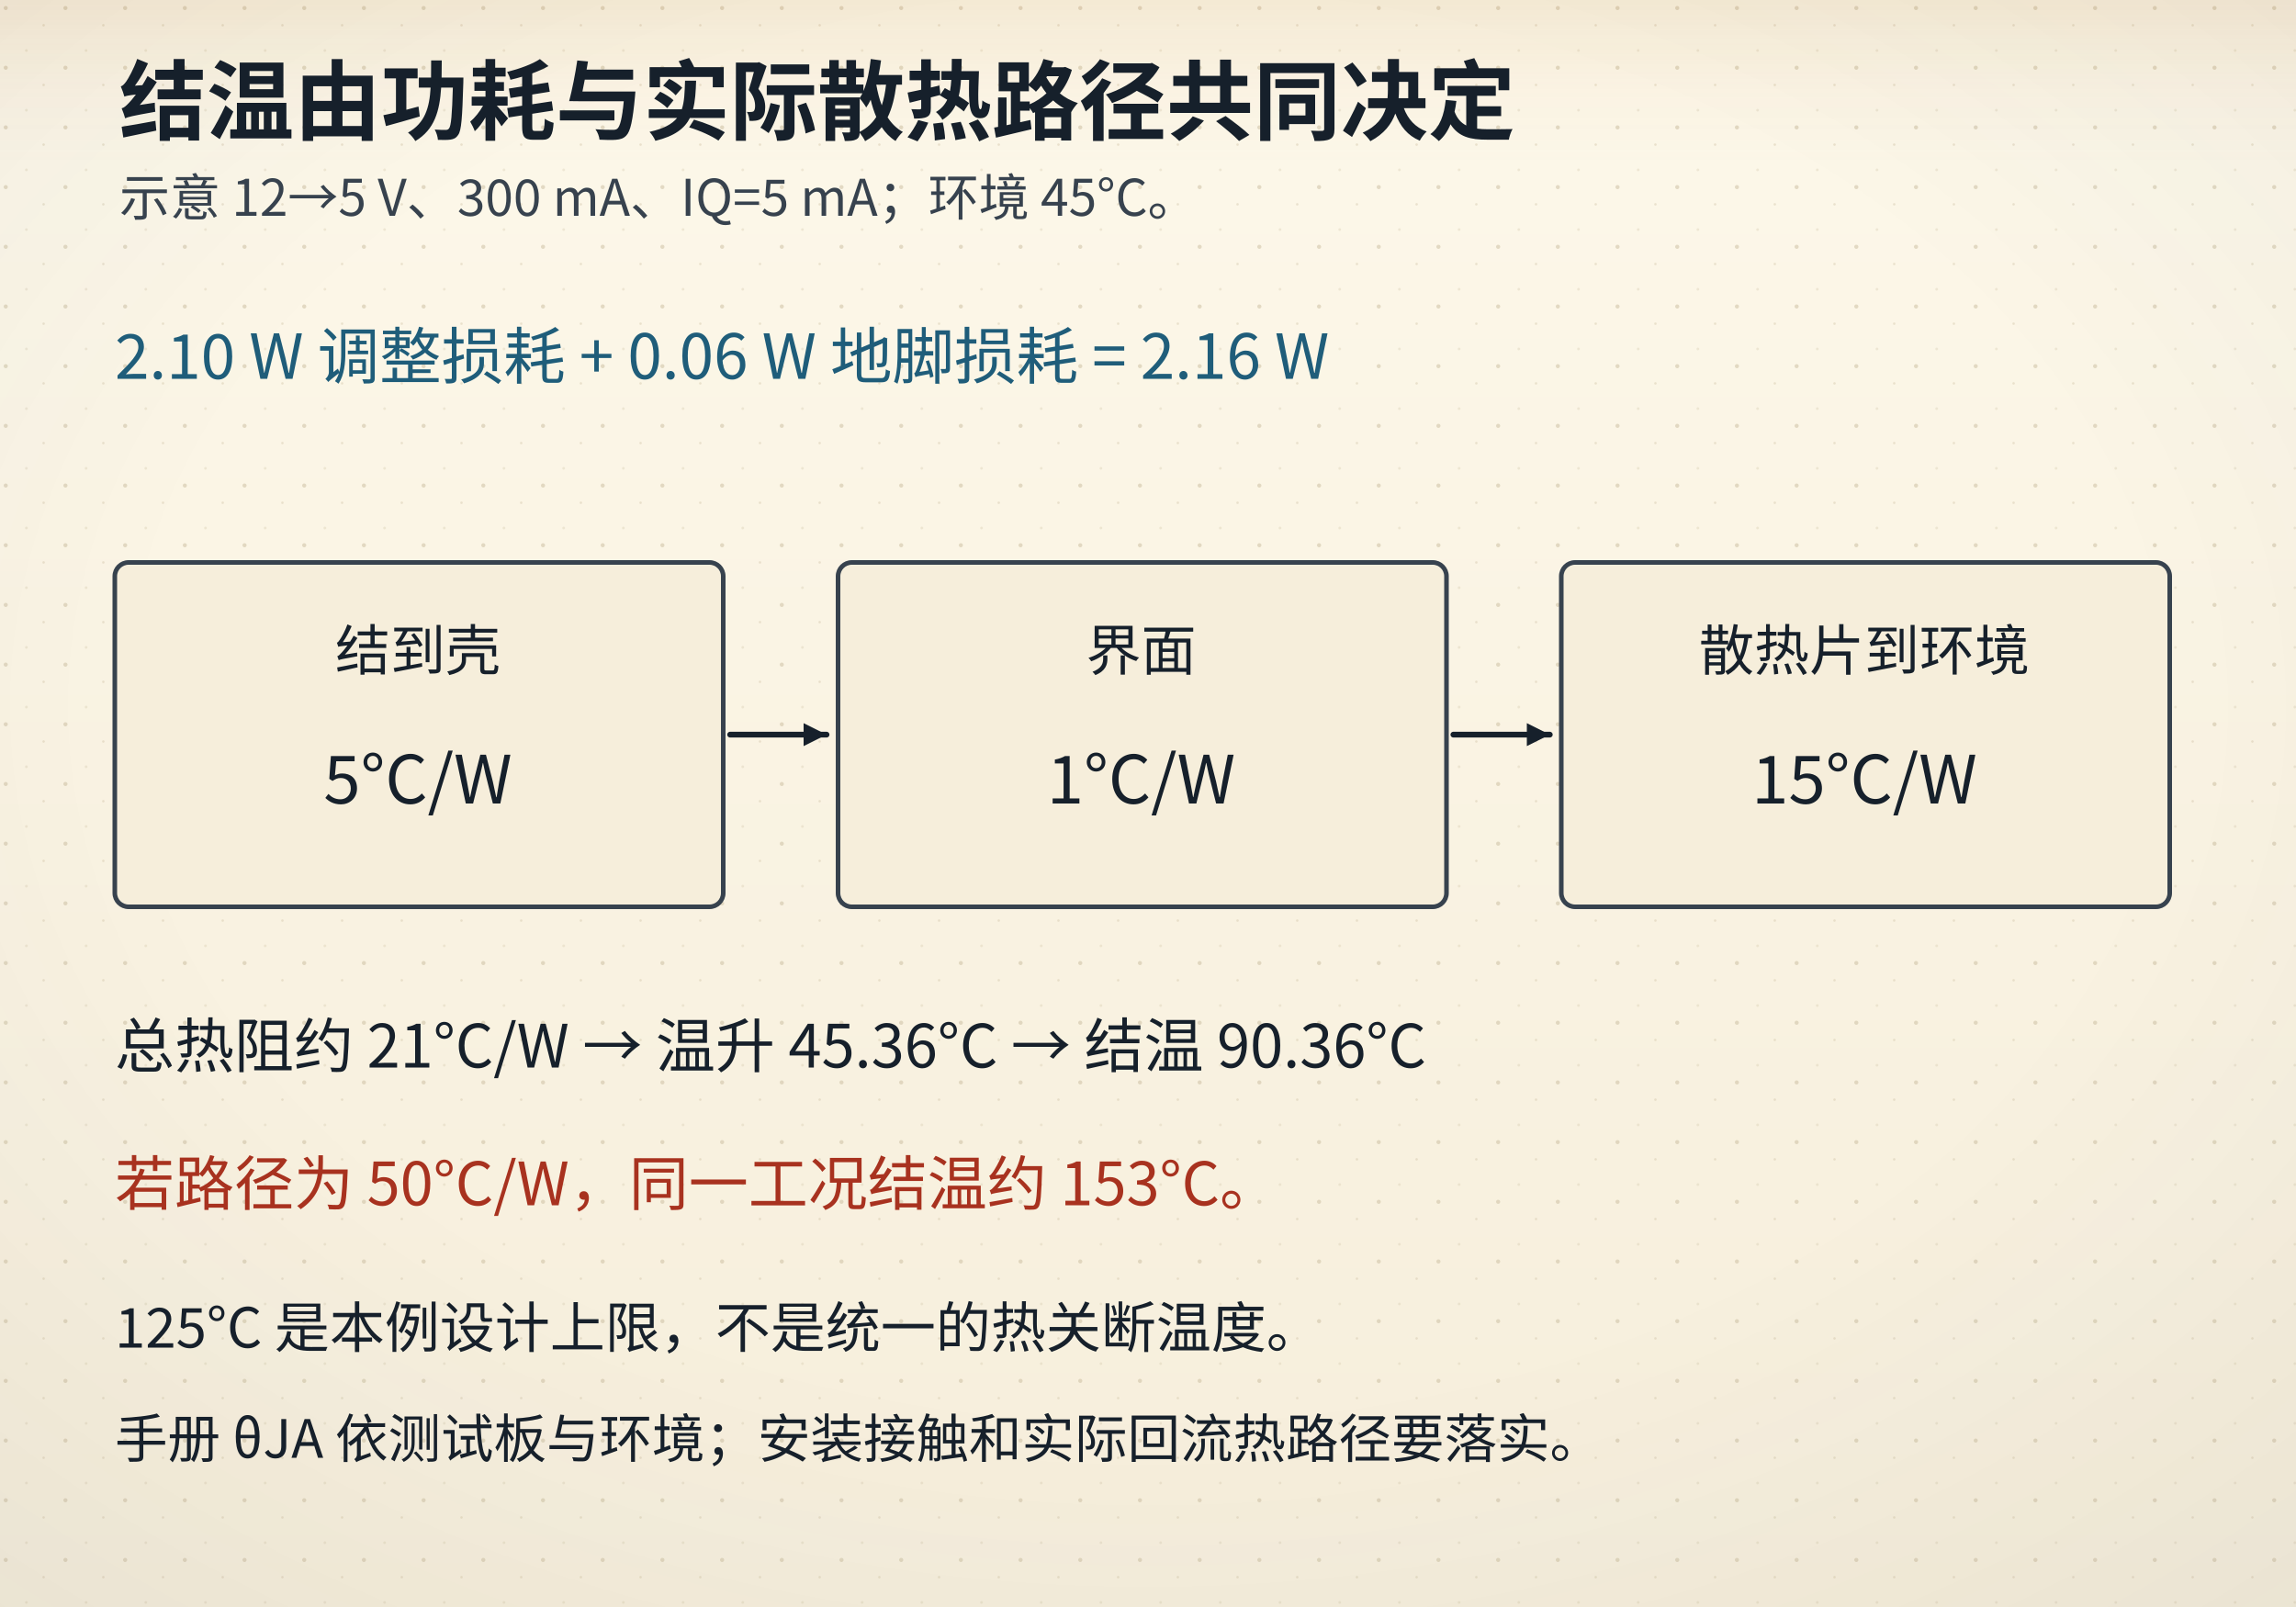
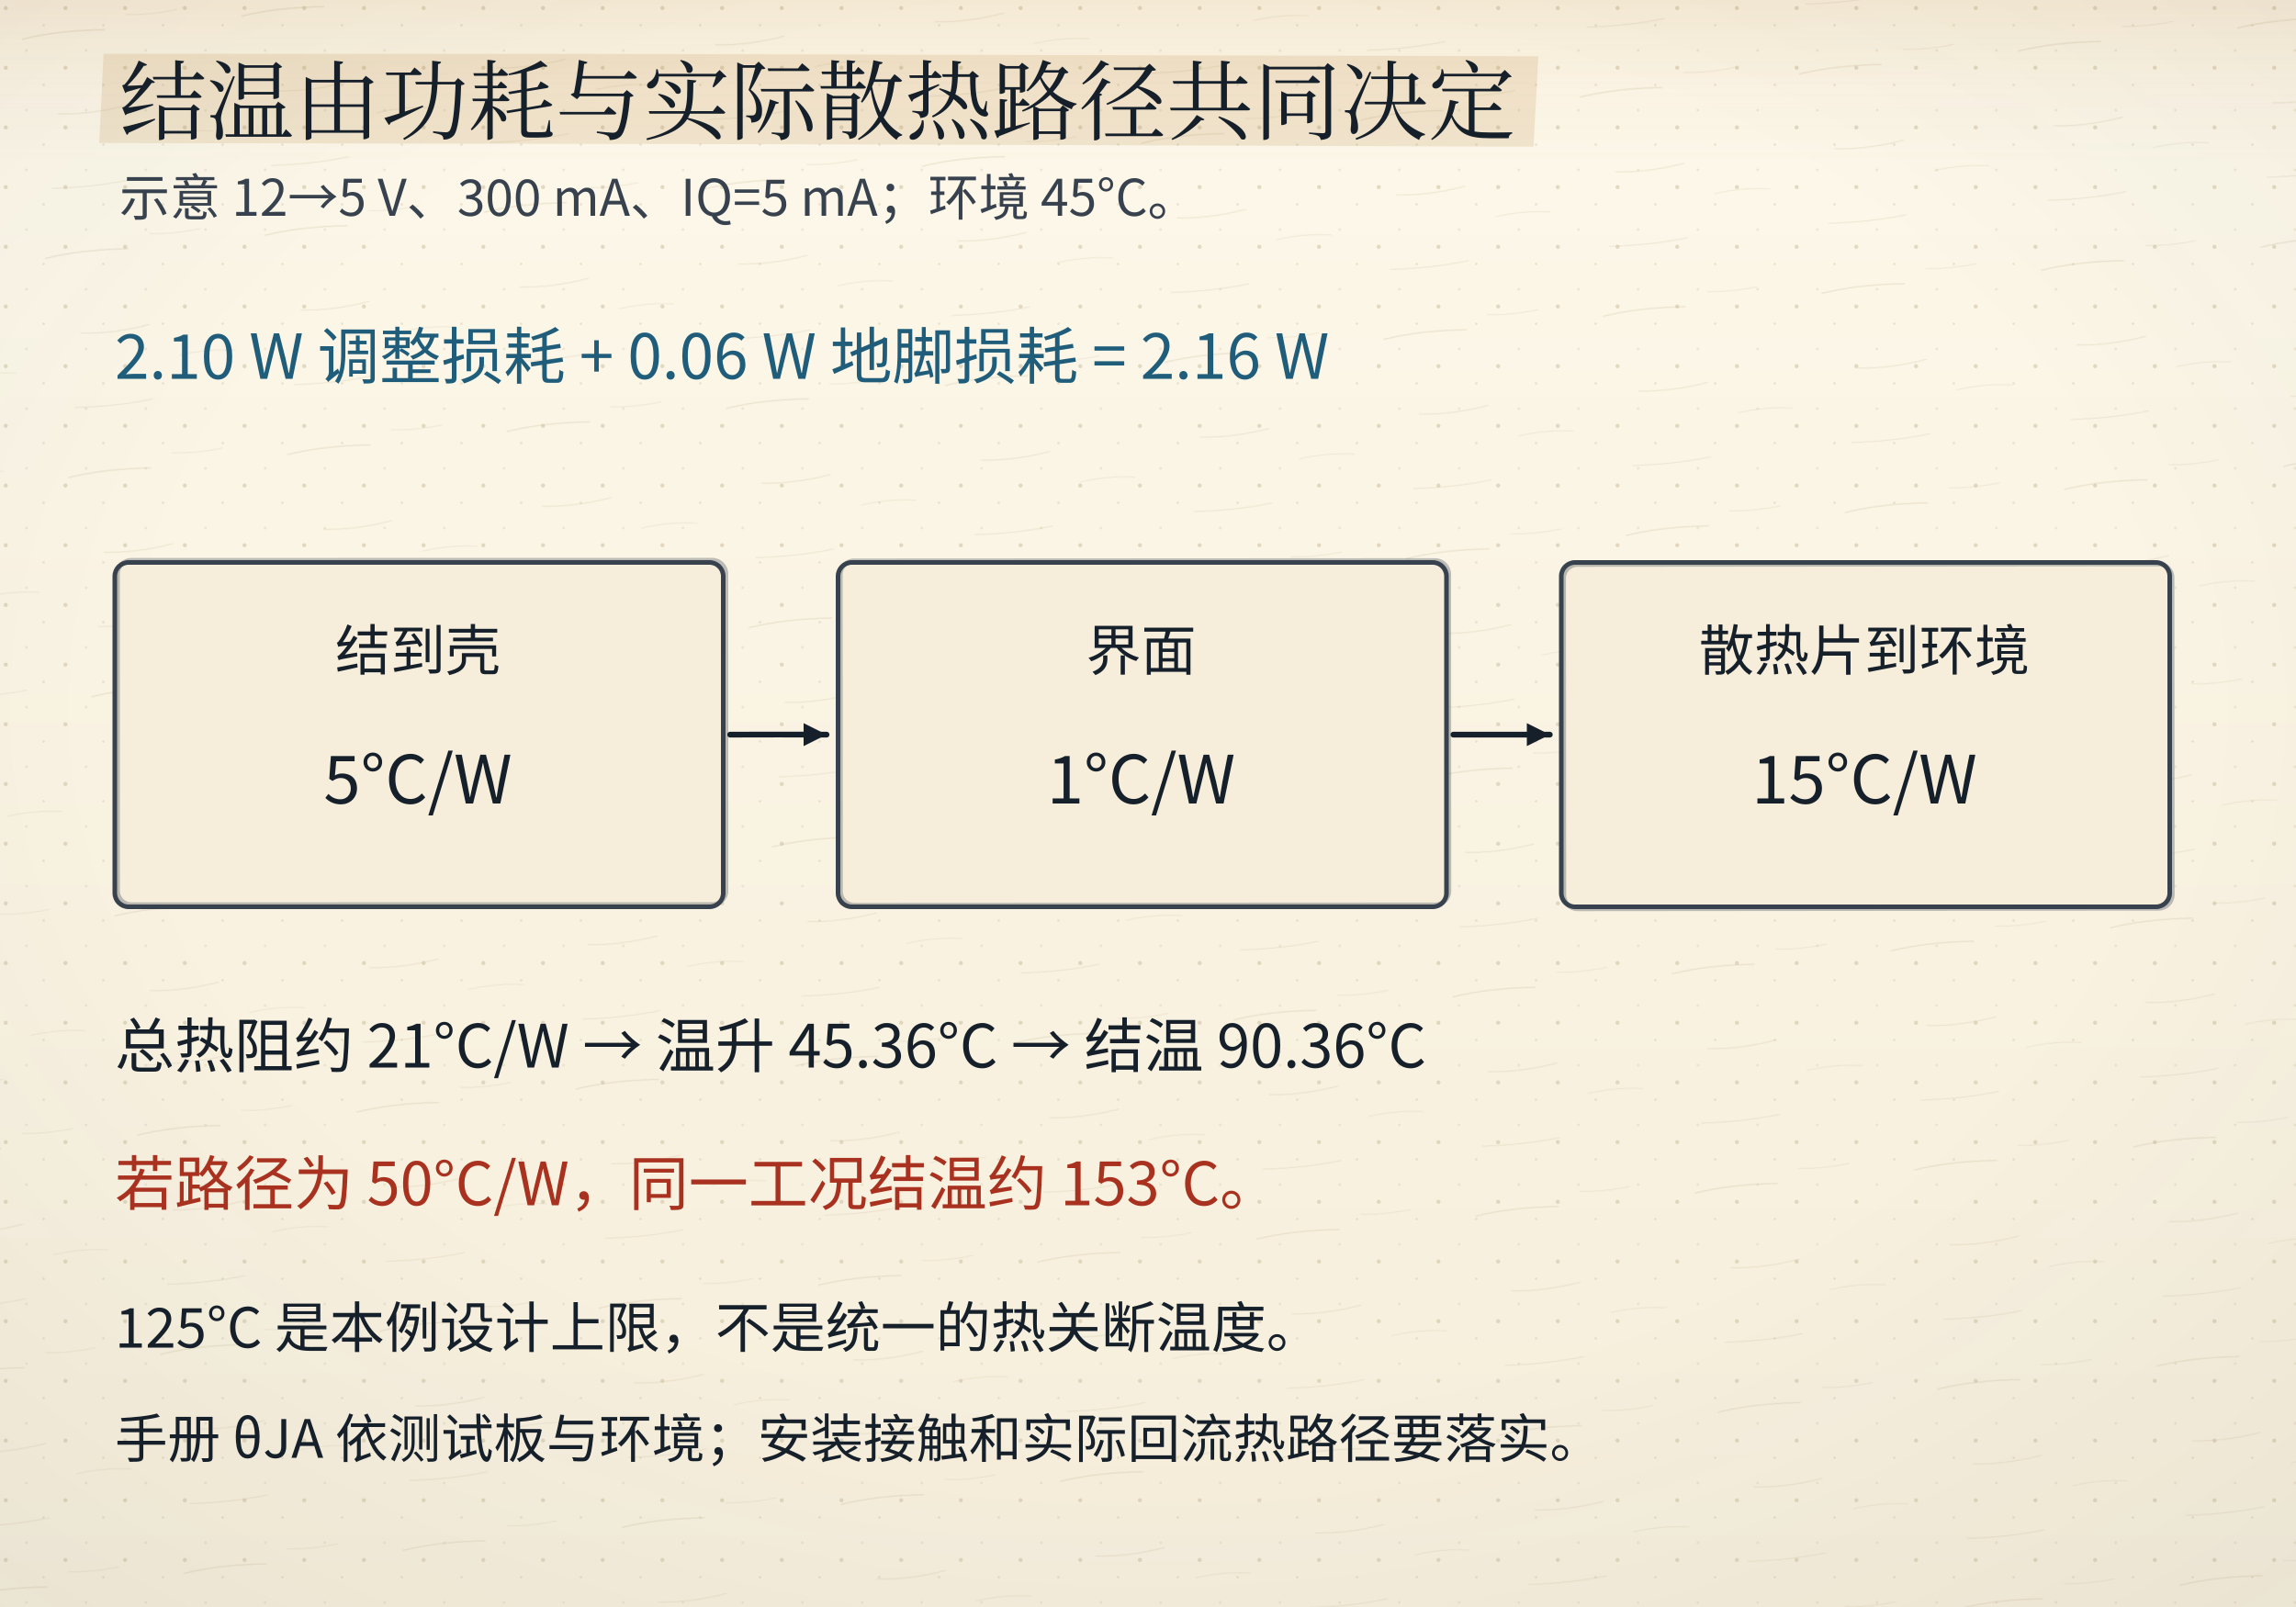
<svg xmlns="http://www.w3.org/2000/svg" viewBox="0 0 1000 700">
  <defs>
    <linearGradient id="bgL" x1="0" y1="0" x2="0" y2="1">
      <stop offset="0" stop-color="#fdf8ea" />
      <stop offset="1" stop-color="#f6eedb" />
    </linearGradient>
    <linearGradient id="bgD" x1="0" y1="0" x2="0" y2="1">
      <stop offset="0" stop-color="#141310" />
      <stop offset="1" stop-color="#1d1a14" />
    </linearGradient>
    <radialGradient id="vig" cx="0.5" cy="0.44" r="0.78">
      <stop offset="0.55" stop-color="#16202b" stop-opacity="0" />
      <stop offset="1" stop-color="#16202b" stop-opacity="0.055" />
    </radialGradient>
    <linearGradient id="hdr" x1="0" y1="0" x2="0" y2="1">
      <stop offset="0" stop-color="#a4630f" stop-opacity="0.10" />
      <stop offset="0.55" stop-color="#a4630f" stop-opacity="0.028" />
      <stop offset="1" stop-color="#a4630f" stop-opacity="0" />
    </linearGradient>
    <linearGradient id="hdrD" x1="0" y1="0" x2="0" y2="1">
      <stop offset="0" stop-color="#dcab63" stop-opacity="0.13" />
      <stop offset="0.55" stop-color="#dcab63" stop-opacity="0.04" />
      <stop offset="1" stop-color="#dcab63" stop-opacity="0" />
    </linearGradient>
    <pattern id="dots" width="26" height="26" patternUnits="userSpaceOnUse">
      <circle cx="2.5" cy="3.5" r="0.9" fill="#c9bb9d" />
      <circle cx="19" cy="11" r="0.55" fill="#c9bb9d" opacity="0.7" />
      <circle cx="11.5" cy="22" r="0.6" fill="#c9bb9d" opacity="0.55" />
    </pattern>
    <filter id="soft" x="-40%" y="-40%" width="180%" height="180%">
      <feDropShadow dx="0" dy="1.4" stdDeviation="2" flood-color="#16202b" flood-opacity="0.13" />
    </filter>
    <filter id="pglow" x="-70%" y="-70%" width="240%" height="240%">
      <feGaussianBlur stdDeviation="1.7" result="b" />
      <feMerge>
        <feMergeNode in="b" />
        <feMergeNode in="SourceGraphic" />
      </feMerge>
    </filter>
  </defs>
  <rect class="page-bg" width="1000" height="700" fill="url(#bgL)" />
  <rect class="page-grain" width="1000" height="700" fill="url(#dots)" />
+   <defs>
+     <pattern id="fiber" width="96" height="96" patternUnits="userSpaceOnUse" patternTransform="rotate(-6)">
+       <path d="M8 18 q16 -2.2 36 -0.4" stroke="#c9bb9d" stroke-width="0.55" fill="none" stroke-opacity="0.55" />
+       <path d="M54 12 q10 1.4 22 0.2" stroke="#c9bb9d" stroke-width="0.45" fill="none" stroke-opacity="0.4" />
+       <path d="M20 52 q14 1.8 30 -0.6" stroke="#c9bb9d" stroke-width="0.5" fill="none" stroke-opacity="0.45" />
+       <path d="M62 66 q12 -1.6 24 0.4" stroke="#c9bb9d" stroke-width="0.45" fill="none" stroke-opacity="0.38" />
+       <path d="M14 84 q18 1.4 34 -0.2" stroke="#c9bb9d" stroke-width="0.5" fill="none" stroke-opacity="0.42" />
+     </pattern>
+   </defs>
+   <rect class="page-fiber" width="1000" height="700" fill="url(#fiber)" opacity="0.55" />
  <rect class="page-vig" width="1000" height="700" fill="url(#vig)" />
  <rect class="page-hdr" width="1000" height="72" fill="url(#hdr)" />
  <style>
text{font-family:"Segoe UI","Microsoft YaHei","PingFang SC","Hiragino Sans GB","Noto Sans CJK SC","Source Han Sans SC","Noto Sans SC",sans-serif;}
line,path,polyline,polygon{stroke-linecap:round;stroke-linejoin:round}
.page-bg{fill:url(#bgL)}
.page-grain{opacity:.5}
.page-vig{opacity:1}
.page-hdr{fill:url(#hdr)}
@media (prefers-color-scheme: dark){
.page-bg{fill:url(#bgD)}
.page-grain{opacity:.34}
.page-vig{opacity:.5}
.page-hdr{fill:url(#hdrD)}
[fill="#fdf8ea"]{fill:#141310}
[stroke="#fdf8ea"]{stroke:#141310}
[fill="#f6eedb"]{fill:#1d1a14}
[stroke="#f6eedb"]{stroke:#1d1a14}
[fill="#e0d3b8"]{fill:#3b3529}
[stroke="#e0d3b8"]{stroke:#3b3529}
[fill="#c9bb9d"]{fill:#4a4436}
[stroke="#c9bb9d"]{stroke:#4a4436}
[fill="#16202b"]{fill:#ece4d3}
[stroke="#16202b"]{stroke:#ece4d3}
[fill="#37424e"]{fill:#cfc6b4}
[stroke="#37424e"]{stroke:#cfc6b4}
[fill="#5b666f"]{fill:#a79e8b}
[stroke="#5b666f"]{stroke:#a79e8b}
[fill="#8b8272"]{fill:#857c6c}
[stroke="#8b8272"]{stroke:#857c6c}
text[fill="#fdf8ea"]{fill:#f9f3e3}
[fill="#e6eff3"]{fill:#17262e}
[fill="#e4f1f3"]{fill:#15262a}
[fill="#e8efe6"]{fill:#182418}
[fill="#f6e7e1"]{fill:#281a16}
[fill="#f7eedb"]{fill:#292114}
[fill="#efe8ee"]{fill:#241c22}
text[fill="#1f5d7a"]{fill:#7fb7cf}
:is(rect,circle,path,line,polygon,polyline,ellipse,g)[fill="#1f5d7a"]{fill:#2b4d5f}
[stroke="#1f5d7a"]{stroke:#6fa3b9}
text[fill="#2f7f96"]{fill:#8ac9d8}
:is(rect,circle,path,line,polygon,polyline,ellipse,g)[fill="#2f7f96"]{fill:#2b5660}
[stroke="#2f7f96"]{stroke:#77b2c1}
text[fill="#3d6b4a"]{fill:#98c096}
:is(rect,circle,path,line,polygon,polyline,ellipse,g)[fill="#3d6b4a"]{fill:#2f4a33}
[stroke="#3d6b4a"]{stroke:#7aa87c}
text[fill="#a8321f"]{fill:#e0907a}
:is(rect,circle,path,line,polygon,polyline,ellipse,g)[fill="#a8321f"]{fill:#55231b}
[stroke="#a8321f"]{stroke:#c07a63}
text[fill="#a4630f"]{fill:#dcab63}
:is(rect,circle,path,line,polygon,polyline,ellipse,g)[fill="#a4630f"]{fill:#553a17}
[stroke="#a4630f"]{stroke:#c08a45}
text[fill="#6b3f63"]{fill:#c4a2bf}
:is(rect,circle,path,line,polygon,polyline,ellipse,g)[fill="#6b3f63"]{fill:#452c40}
[stroke="#6b3f63"]{stroke:#a17c9b}
}
</style>
-   <text x="52" y="58" font-size="38" fill="#16202b" font-family="'KaiTi','STKaiti','Kaiti SC','LXGW WenKai','Noto Serif CJK SC','Source Han Serif SC','Songti SC','SimSun','Noto Serif SC',serif" font-weight="700" text-anchor="start">结温由功耗与实际散热路径共同决定</text>
+   <polygon class="marker-wash" points="45.1,23.4 259.7,23.5 670.0,24.5 667.9,63.9 370.1,62.9 43.2,62.3" fill="#a4630f" opacity="0.13" />
+   <text x="52" y="58" font-size="38" fill="#16202b" font-family="'KaiTi','STKaiti','Kaiti SC','LXGW WenKai','Noto Serif CJK SC','Source Han Serif SC','Songti SC','SimSun','Noto Serif SC',serif" font-weight="700" text-anchor="start" style="font-family:'KaiTi','STKaiti','Kaiti SC','LXGW WenKai','Noto Serif CJK SC','Source Han Serif SC','Songti SC','SimSun','Noto Serif SC',serif;font-weight:400">结温由功耗与实际散热路径共同决定</text>
  <text x="52" y="94" font-size="22" fill="#37424e" font-family="'KaiTi','STKaiti','Kaiti SC','LXGW WenKai','Noto Serif CJK SC','Source Han Serif SC','Songti SC','SimSun','Noto Serif SC',serif" font-weight="400" text-anchor="start">示意 12→5 V、300 mA、IQ=5 mA；环境 45°C。</text>
  <text x="50" y="165" font-size="27" fill="#1f5d7a" font-family="'KaiTi','STKaiti','Kaiti SC','LXGW WenKai','Noto Serif CJK SC','Source Han Serif SC','Songti SC','SimSun','Noto Serif SC',serif" font-weight="400" text-anchor="start">2.10 W 调整损耗 + 0.06 W 地脚损耗 = 2.16 W</text>
  <rect x="50" y="245" width="265" height="150" rx="6" fill="#f6eedb" stroke="#37424e" stroke-width="2" />
+   <rect class="ink-echo" x="50" y="245" width="265" height="150" rx="6" stroke="#37424e" stroke-width="2" fill="none" opacity="0.32" transform="translate(1.20 -0.98) rotate(-0.01 182.5 320.0)" />
  <text x="182" y="292" font-size="24" fill="#16202b" font-family="'KaiTi','STKaiti','Kaiti SC','LXGW WenKai','Noto Serif CJK SC','Source Han Serif SC','Songti SC','SimSun','Noto Serif SC',serif" font-weight="400" text-anchor="middle">结到壳</text>
  <text x="182" y="350" font-size="29" fill="#16202b" font-family="'KaiTi','STKaiti','Kaiti SC','LXGW WenKai','Noto Serif CJK SC','Source Han Serif SC','Songti SC','SimSun','Noto Serif SC',serif" font-weight="400" text-anchor="middle">5°C/W</text>
-   <path d="M318 320 Q339.00 319.96 360 320" fill="none" stroke="#16202b" stroke-width="2.5" stroke-dasharray="" />
+   <path d="M318 320 Q339.00 319.92 360 320" fill="none" stroke="#16202b" stroke-width="2.5" stroke-dasharray="" />
  <polygon points="360,320 350,325 350,315" fill="#16202b" />
  <rect x="365" y="245" width="265" height="150" rx="6" fill="#f6eedb" stroke="#37424e" stroke-width="2" />
+   <rect class="ink-echo" x="365" y="245" width="265" height="150" rx="6" stroke="#37424e" stroke-width="2" fill="none" opacity="0.32" transform="translate(1.04 -0.79) rotate(-0.03 497.5 320.0)" />
  <text x="497" y="292" font-size="24" fill="#16202b" font-family="'KaiTi','STKaiti','Kaiti SC','LXGW WenKai','Noto Serif CJK SC','Source Han Serif SC','Songti SC','SimSun','Noto Serif SC',serif" font-weight="400" text-anchor="middle">界面</text>
  <text x="497" y="350" font-size="29" fill="#16202b" font-family="'KaiTi','STKaiti','Kaiti SC','LXGW WenKai','Noto Serif CJK SC','Source Han Serif SC','Songti SC','SimSun','Noto Serif SC',serif" font-weight="400" text-anchor="middle">1°C/W</text>
-   <path d="M633 320 Q654.00 320.01 675 320" fill="none" stroke="#16202b" stroke-width="2.5" stroke-dasharray="" />
+   <path d="M633 320 Q654.00 320.03 675 320" fill="none" stroke="#16202b" stroke-width="2.5" stroke-dasharray="" />
  <polygon points="675,320 665,325 665,315" fill="#16202b" />
  <rect x="680" y="245" width="265" height="150" rx="6" fill="#f6eedb" stroke="#37424e" stroke-width="2" />
+   <rect class="ink-echo" x="680" y="245" width="265" height="150" rx="6" stroke="#37424e" stroke-width="2" fill="none" opacity="0.32" transform="translate(1.09 0.79) rotate(-0.05 812.5 320.0)" />
  <text x="812" y="292" font-size="24" fill="#16202b" font-family="'KaiTi','STKaiti','Kaiti SC','LXGW WenKai','Noto Serif CJK SC','Source Han Serif SC','Songti SC','SimSun','Noto Serif SC',serif" font-weight="400" text-anchor="middle">散热片到环境</text>
  <text x="812" y="350" font-size="29" fill="#16202b" font-family="'KaiTi','STKaiti','Kaiti SC','LXGW WenKai','Noto Serif CJK SC','Source Han Serif SC','Songti SC','SimSun','Noto Serif SC',serif" font-weight="400" text-anchor="middle">15°C/W</text>
  <text x="50" y="465" font-size="26" fill="#16202b" font-family="'KaiTi','STKaiti','Kaiti SC','LXGW WenKai','Noto Serif CJK SC','Source Han Serif SC','Songti SC','SimSun','Noto Serif SC',serif" font-weight="400" text-anchor="start">总热阻约 21°C/W → 温升 45.36°C → 结温 90.36°C</text>
  <text x="50" y="525" font-size="26" fill="#a8321f" font-family="'KaiTi','STKaiti','Kaiti SC','LXGW WenKai','Noto Serif CJK SC','Source Han Serif SC','Songti SC','SimSun','Noto Serif SC',serif" font-weight="400" text-anchor="start">若路径为 50°C/W，同一工况结温约 153°C。</text>
  <text x="50" y="587" font-size="24" fill="#16202b" font-family="'KaiTi','STKaiti','Kaiti SC','LXGW WenKai','Noto Serif CJK SC','Source Han Serif SC','Songti SC','SimSun','Noto Serif SC',serif" font-weight="400" text-anchor="start">125°C 是本例设计上限，不是统一的热关断温度。</text>
  <text x="50" y="635" font-size="23" fill="#16202b" font-family="'KaiTi','STKaiti','Kaiti SC','LXGW WenKai','Noto Serif CJK SC','Source Han Serif SC','Songti SC','SimSun','Noto Serif SC',serif" font-weight="400" text-anchor="start">手册 θJA 依测试板与环境；安装接触和实际回流热路径要落实。</text>
</svg>
